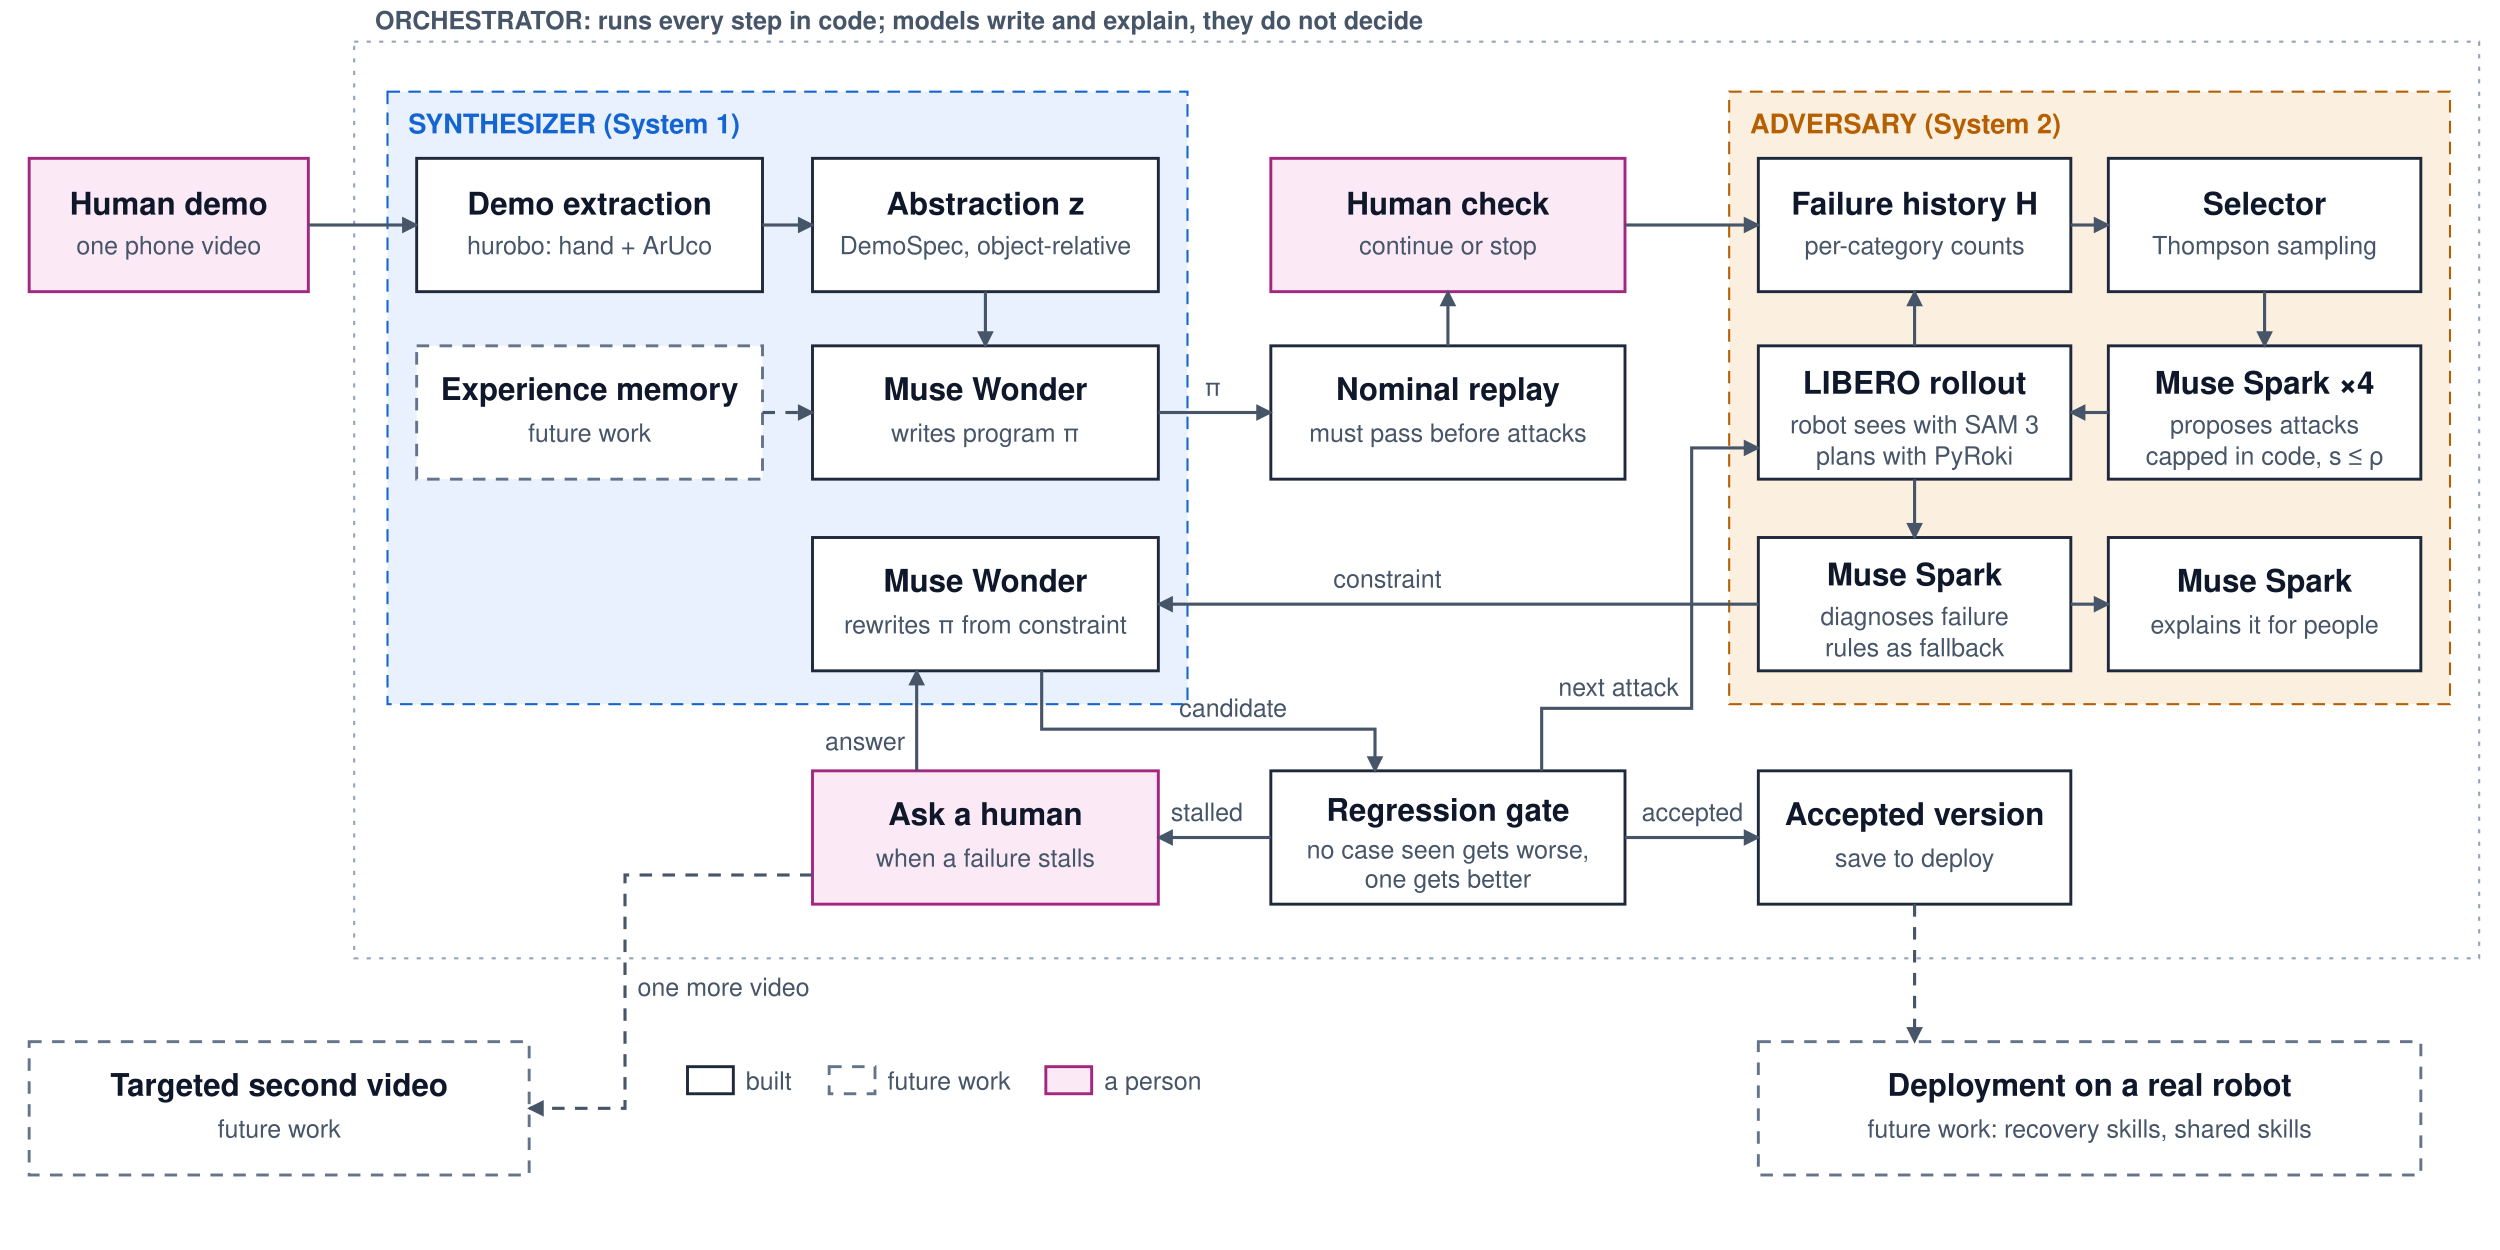
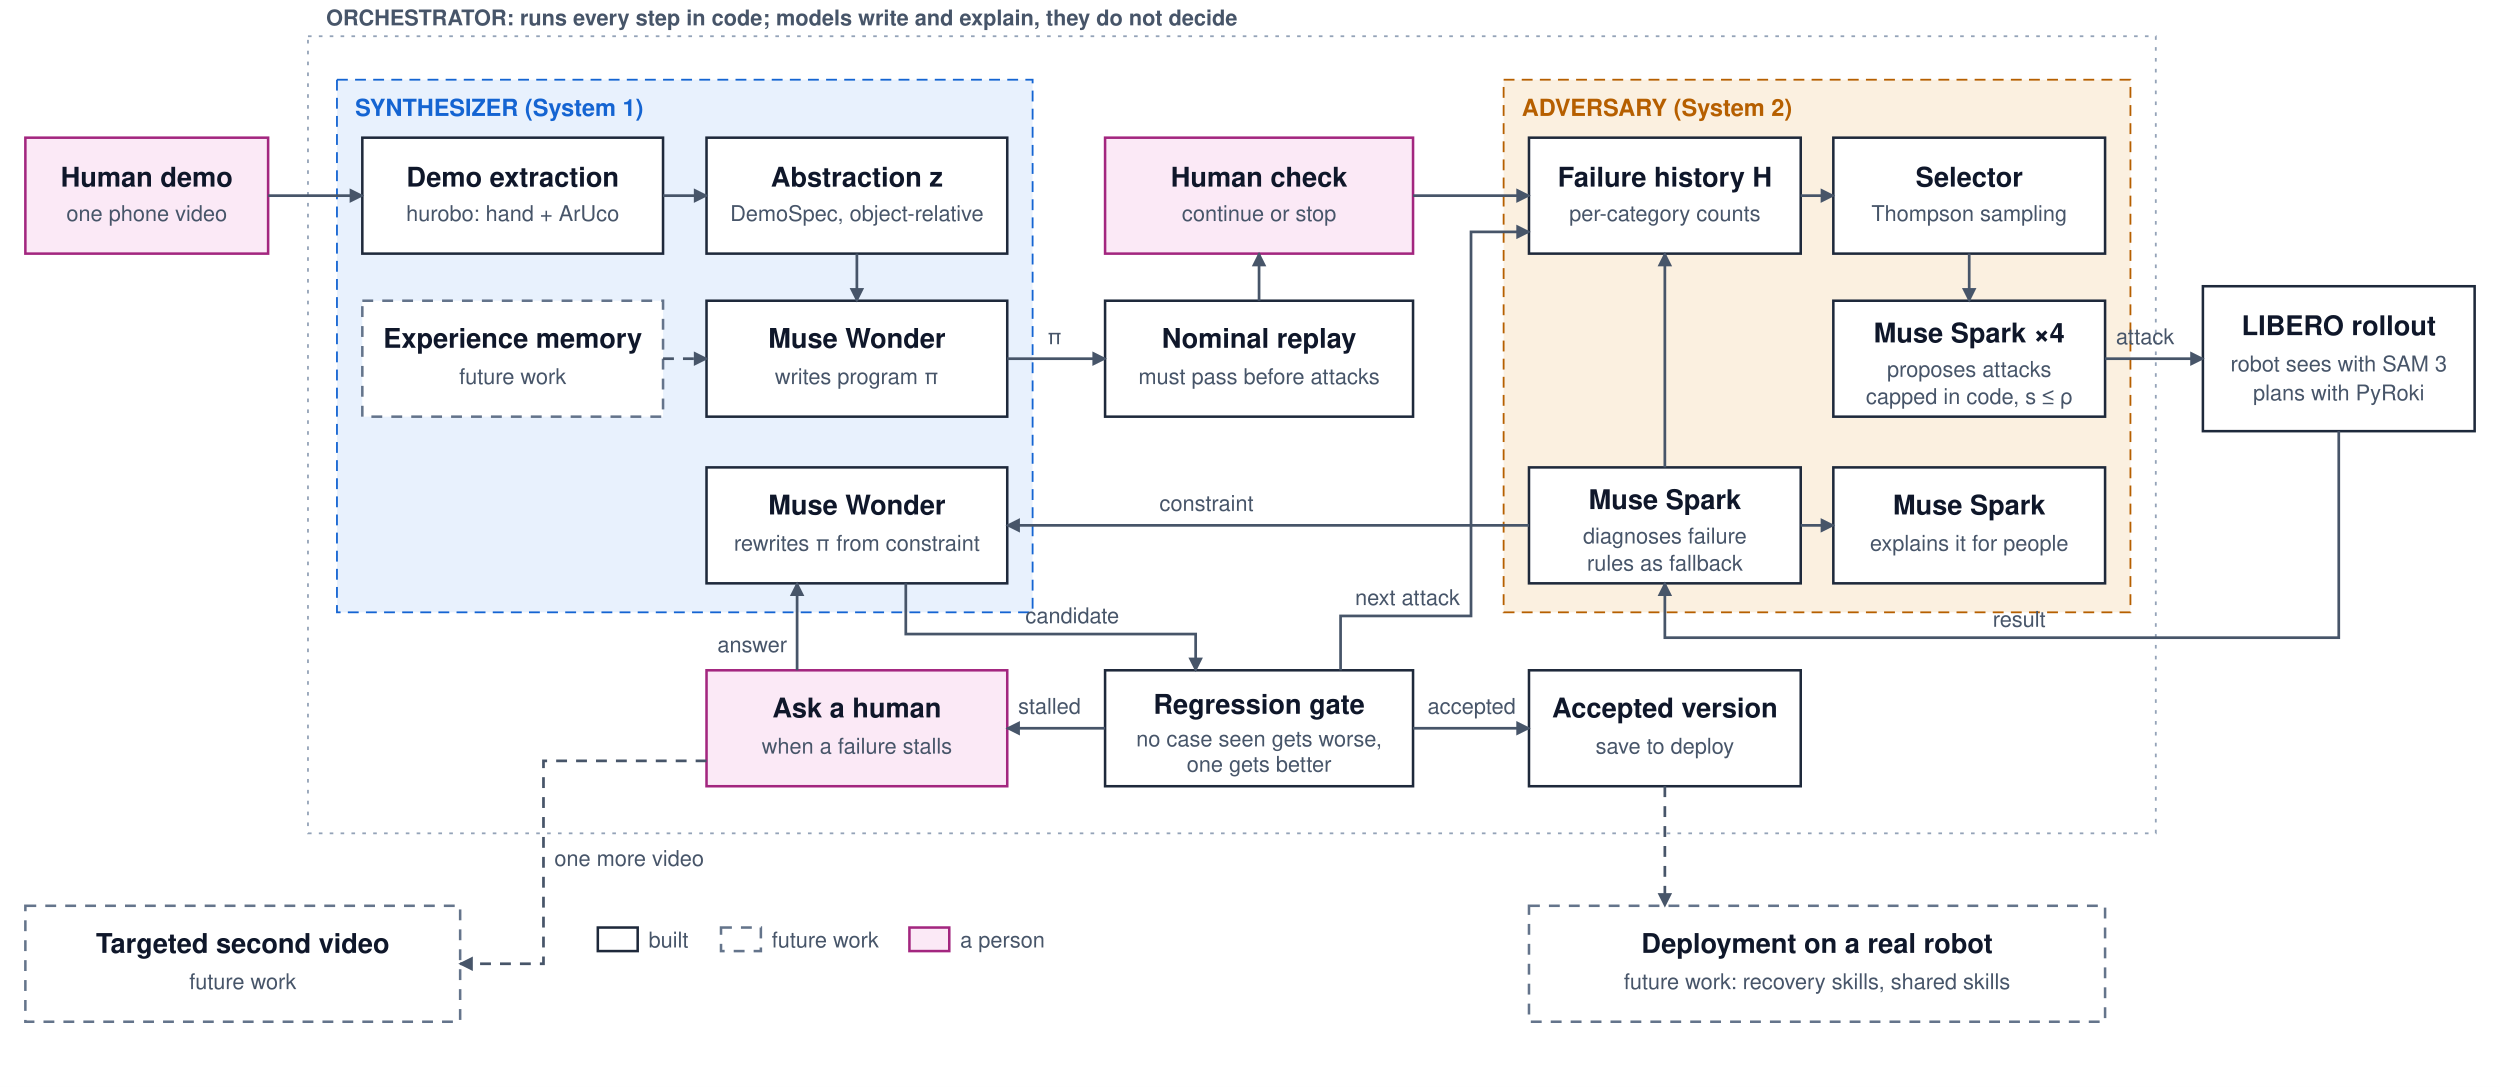
- <svg xmlns="http://www.w3.org/2000/svg" viewBox="0 0 1200 600" font-family="Helvetica,Arial,sans-serif" role="img" aria-label="ANTS architecture: a human video goes to the Synthesizer, which writes a program. The orchestrator checks it and a person continues. The Adversary attacks it in LIBERO and diagnoses failures. Constraints return to the Synthesizer, and a regression gate keeps only rewrites that do no worse. Memory, targeted demonstrations and deployment are future work.">
+ <svg xmlns="http://www.w3.org/2000/svg" viewBox="0 0 1380 600" font-family="Helvetica,Arial,sans-serif" role="img" aria-label="ANTS architecture: a human video goes to the Synthesizer, which writes a program. The orchestrator checks it and a person continues. The Adversary attacks it in LIBERO and diagnoses failures. Constraints return to the Synthesizer, and a regression gate keeps only rewrites that do no worse. Memory, targeted demonstrations and deployment are future work.">
  <defs>
    <marker id="a" viewBox="0 0 8 8" refX="7" refY="4" markerUnits="userSpaceOnUse" markerWidth="8" markerHeight="8" orient="auto">
      <path d="M0 0L8 4L0 8z" fill="#475569" />
    </marker>
  </defs>
  <style>.n{fill:#fff;stroke:#1e293b;stroke-width:1.4}.f{fill:#fff;stroke:#64748b;stroke-width:1.4;stroke-dasharray:6 5}.h{fill:#fbe9f6;stroke:#a3267f;stroke-width:1.4}.t{font-size:15px;font-weight:700;fill:#0f172a}.s{font-size:12px;fill:#475569}.e{fill:none;stroke:#475569;stroke-width:1.5;marker-end:url(#a)}.d{stroke-dasharray:6 5}.l{font-size:12px;fill:#475569}</style>
-   <rect width="1200" height="600" fill="#fff" />
+   <rect width="1380" height="600" fill="#fff" />
  <rect x="170" y="20" width="1020" height="440" fill="none" stroke="#94a3b8" stroke-dasharray="2 4" />
  <text x="180" y="14" font-size="12" font-weight="700" fill="#475569">ORCHESTRATOR: runs every step in code; models write and explain, they do not decide</text>
  <rect x="186" y="44" width="384" height="294" fill="#e8f1fd" stroke="#1464d2" stroke-dasharray="6 4" />
  <text x="196" y="64" font-size="13" font-weight="700" fill="#1464d2">SYNTHESIZER (System 1)</text>
  <rect x="830" y="44" width="346" height="294" fill="#fbf0e0" stroke="#b65f00" stroke-dasharray="6 4" />
  <text x="840" y="64" font-size="13" font-weight="700" fill="#b65f00">ADVERSARY (System 2)</text>
  <rect x="14" y="76" width="134" height="64" class="h" />
  <text x="81" y="103" text-anchor="middle" class="t">Human demo</text>
  <text x="81" y="122" text-anchor="middle" class="s">one phone video</text>
  <rect x="200" y="76" width="166" height="64" class="n" />
  <text x="283" y="103" text-anchor="middle" class="t">Demo extraction</text>
  <text x="283" y="122" text-anchor="middle" class="s">hurobo: hand + ArUco</text>
  <rect x="390" y="76" width="166" height="64" class="n" />
  <text x="473" y="103" text-anchor="middle" class="t">Abstraction z</text>
  <text x="473" y="122" text-anchor="middle" class="s">DemoSpec, object-relative</text>
  <rect x="390" y="166" width="166" height="64" class="n" />
  <text x="473" y="192" text-anchor="middle" class="t">Muse Wonder</text>
  <text x="473" y="212" text-anchor="middle" class="s">writes program π</text>
  <rect x="200" y="166" width="166" height="64" class="f" />
  <text x="283" y="192" text-anchor="middle" class="t">Experience memory</text>
  <text x="283" y="212" text-anchor="middle" class="s">future work</text>
  <rect x="390" y="258" width="166" height="64" class="n" />
  <text x="473" y="284" text-anchor="middle" class="t">Muse Wonder</text>
  <text x="473" y="304" text-anchor="middle" class="s">rewrites π from constraint</text>
  <rect x="610" y="166" width="170" height="64" class="n" />
  <text x="695" y="192" text-anchor="middle" class="t">Nominal replay</text>
  <text x="695" y="212" text-anchor="middle" class="s">must pass before attacks</text>
  <rect x="610" y="76" width="170" height="64" class="h" />
  <text x="695" y="103" text-anchor="middle" class="t">Human check</text>
  <text x="695" y="122" text-anchor="middle" class="s">continue or stop</text>
  <rect x="844" y="76" width="150" height="64" class="n" />
  <text x="919" y="103" text-anchor="middle" class="t">Failure history H</text>
  <text x="919" y="122" text-anchor="middle" class="s">per-category counts</text>
  <rect x="1012" y="76" width="150" height="64" class="n" />
  <text x="1087" y="103" text-anchor="middle" class="t">Selector</text>
  <text x="1087" y="122" text-anchor="middle" class="s">Thompson sampling</text>
  <rect x="1012" y="166" width="150" height="64" class="n" />
  <text x="1087" y="189" text-anchor="middle" class="t">Muse Spark ×4</text>
  <text x="1087" y="208" text-anchor="middle" class="s">proposes attacks</text>
  <text x="1087" y="223" text-anchor="middle" class="s">capped in code, s ≤ ρ</text>
-   <rect x="844" y="166" width="150" height="64" class="n" />
-   <text x="919" y="189" text-anchor="middle" class="t">LIBERO rollout</text>
-   <text x="919" y="208" text-anchor="middle" class="s">robot sees with SAM 3</text>
-   <text x="919" y="223" text-anchor="middle" class="s">plans with PyRoki</text>
+   <rect x="1216" y="158" width="150" height="80" class="n" />
+   <text x="1291" y="185" text-anchor="middle" class="t">LIBERO rollout</text>
+   <text x="1291" y="205" text-anchor="middle" class="s">robot sees with SAM 3</text>
+   <text x="1291" y="221" text-anchor="middle" class="s">plans with PyRoki</text>
  <rect x="844" y="258" width="150" height="64" class="n" />
  <text x="919" y="281" text-anchor="middle" class="t">Muse Spark</text>
  <text x="919" y="300" text-anchor="middle" class="s">diagnoses failure</text>
  <text x="919" y="315" text-anchor="middle" class="s">rules as fallback</text>
  <rect x="1012" y="258" width="150" height="64" class="n" />
  <text x="1087" y="284" text-anchor="middle" class="t">Muse Spark</text>
  <text x="1087" y="304" text-anchor="middle" class="s">explains it for people</text>
  <rect x="610" y="370" width="170" height="64" class="n" />
  <text x="695" y="394" text-anchor="middle" class="t">Regression gate</text>
  <text x="695" y="412" text-anchor="middle" class="s">no case seen gets worse,</text>
  <text x="695" y="426" text-anchor="middle" class="s">one gets better</text>
  <rect x="390" y="370" width="166" height="64" class="h" />
  <text x="473" y="396" text-anchor="middle" class="t">Ask a human</text>
  <text x="473" y="416" text-anchor="middle" class="s">when a failure stalls</text>
  <rect x="844" y="370" width="150" height="64" class="n" />
  <text x="919" y="396" text-anchor="middle" class="t">Accepted version</text>
  <text x="919" y="416" text-anchor="middle" class="s">save to deploy</text>
  <rect x="14" y="500" width="240" height="64" class="f" />
  <text x="134" y="526" text-anchor="middle" class="t">Targeted second video</text>
  <text x="134" y="546" text-anchor="middle" class="s">future work</text>
  <rect x="844" y="500" width="318" height="64" class="f" />
  <text x="1003" y="526" text-anchor="middle" class="t">Deployment on a real robot</text>
  <text x="1003" y="546" text-anchor="middle" class="s">future work: recovery skills, shared skills</text>
  <path class="e" d="M148 108H200" />
  <path class="e" d="M366 108H390" />
  <path class="e" d="M473 140V166" />
  <path class="e" d="M556 198H610" />
  <text x="578" y="190" class="l">π</text>
  <path class="e" d="M695 166V140" />
  <path class="e" d="M780 108H844" />
  <path class="e" d="M994 108H1012" />
  <path class="e" d="M1087 140V166" />
-   <path class="e" d="M1012 198H994" />
-   <path class="e" d="M919 166V140" />
-   <path class="e" d="M919 230V258" />
+   <path class="e" d="M1162 198H1216" />
+   <text x="1168" y="190" class="l">attack</text>
+   <path class="e" d="M1291 238V352H919V322" />
+   <text x="1100" y="346" class="l">result</text>
+   <path class="e" d="M919 258V140" />
  <path class="e" d="M994 290H1012" />
  <path class="e" d="M844 290H556" />
  <text x="640" y="282" class="l">constraint</text>
  <path class="e" d="M500 322V350H660V370" />
  <text x="566" y="344" class="l">candidate</text>
  <path class="e" d="M780 402H844" />
  <text x="788" y="394" class="l">accepted</text>
  <path class="e" d="M610 402H556" />
  <text x="562" y="394" class="l">stalled</text>
  <path class="e" d="M440 370V322" />
  <text x="396" y="360" class="l">answer</text>
-   <path class="e" d="M740 370V340H812V215H844" />
+   <path class="e" d="M740 370V340H812V128H844" />
  <text x="748" y="334" class="l">next attack</text>
  <path class="e d" d="M366 198H390" />
  <path class="e d" d="M919 434V500" />
  <path class="e d" d="M390 420H300V532H254" />
  <text x="306" y="478" class="l">one more video</text>
  <g transform="translate(330,512)">
    <rect width="22" height="13" class="n" />
    <text x="28" y="11" class="s">built</text>
    <rect x="68" width="22" height="13" class="f" />
    <text x="96" y="11" class="s">future work</text>
    <rect x="172" width="22" height="13" class="h" />
    <text x="200" y="11" class="s">a person</text>
  </g>
</svg>
